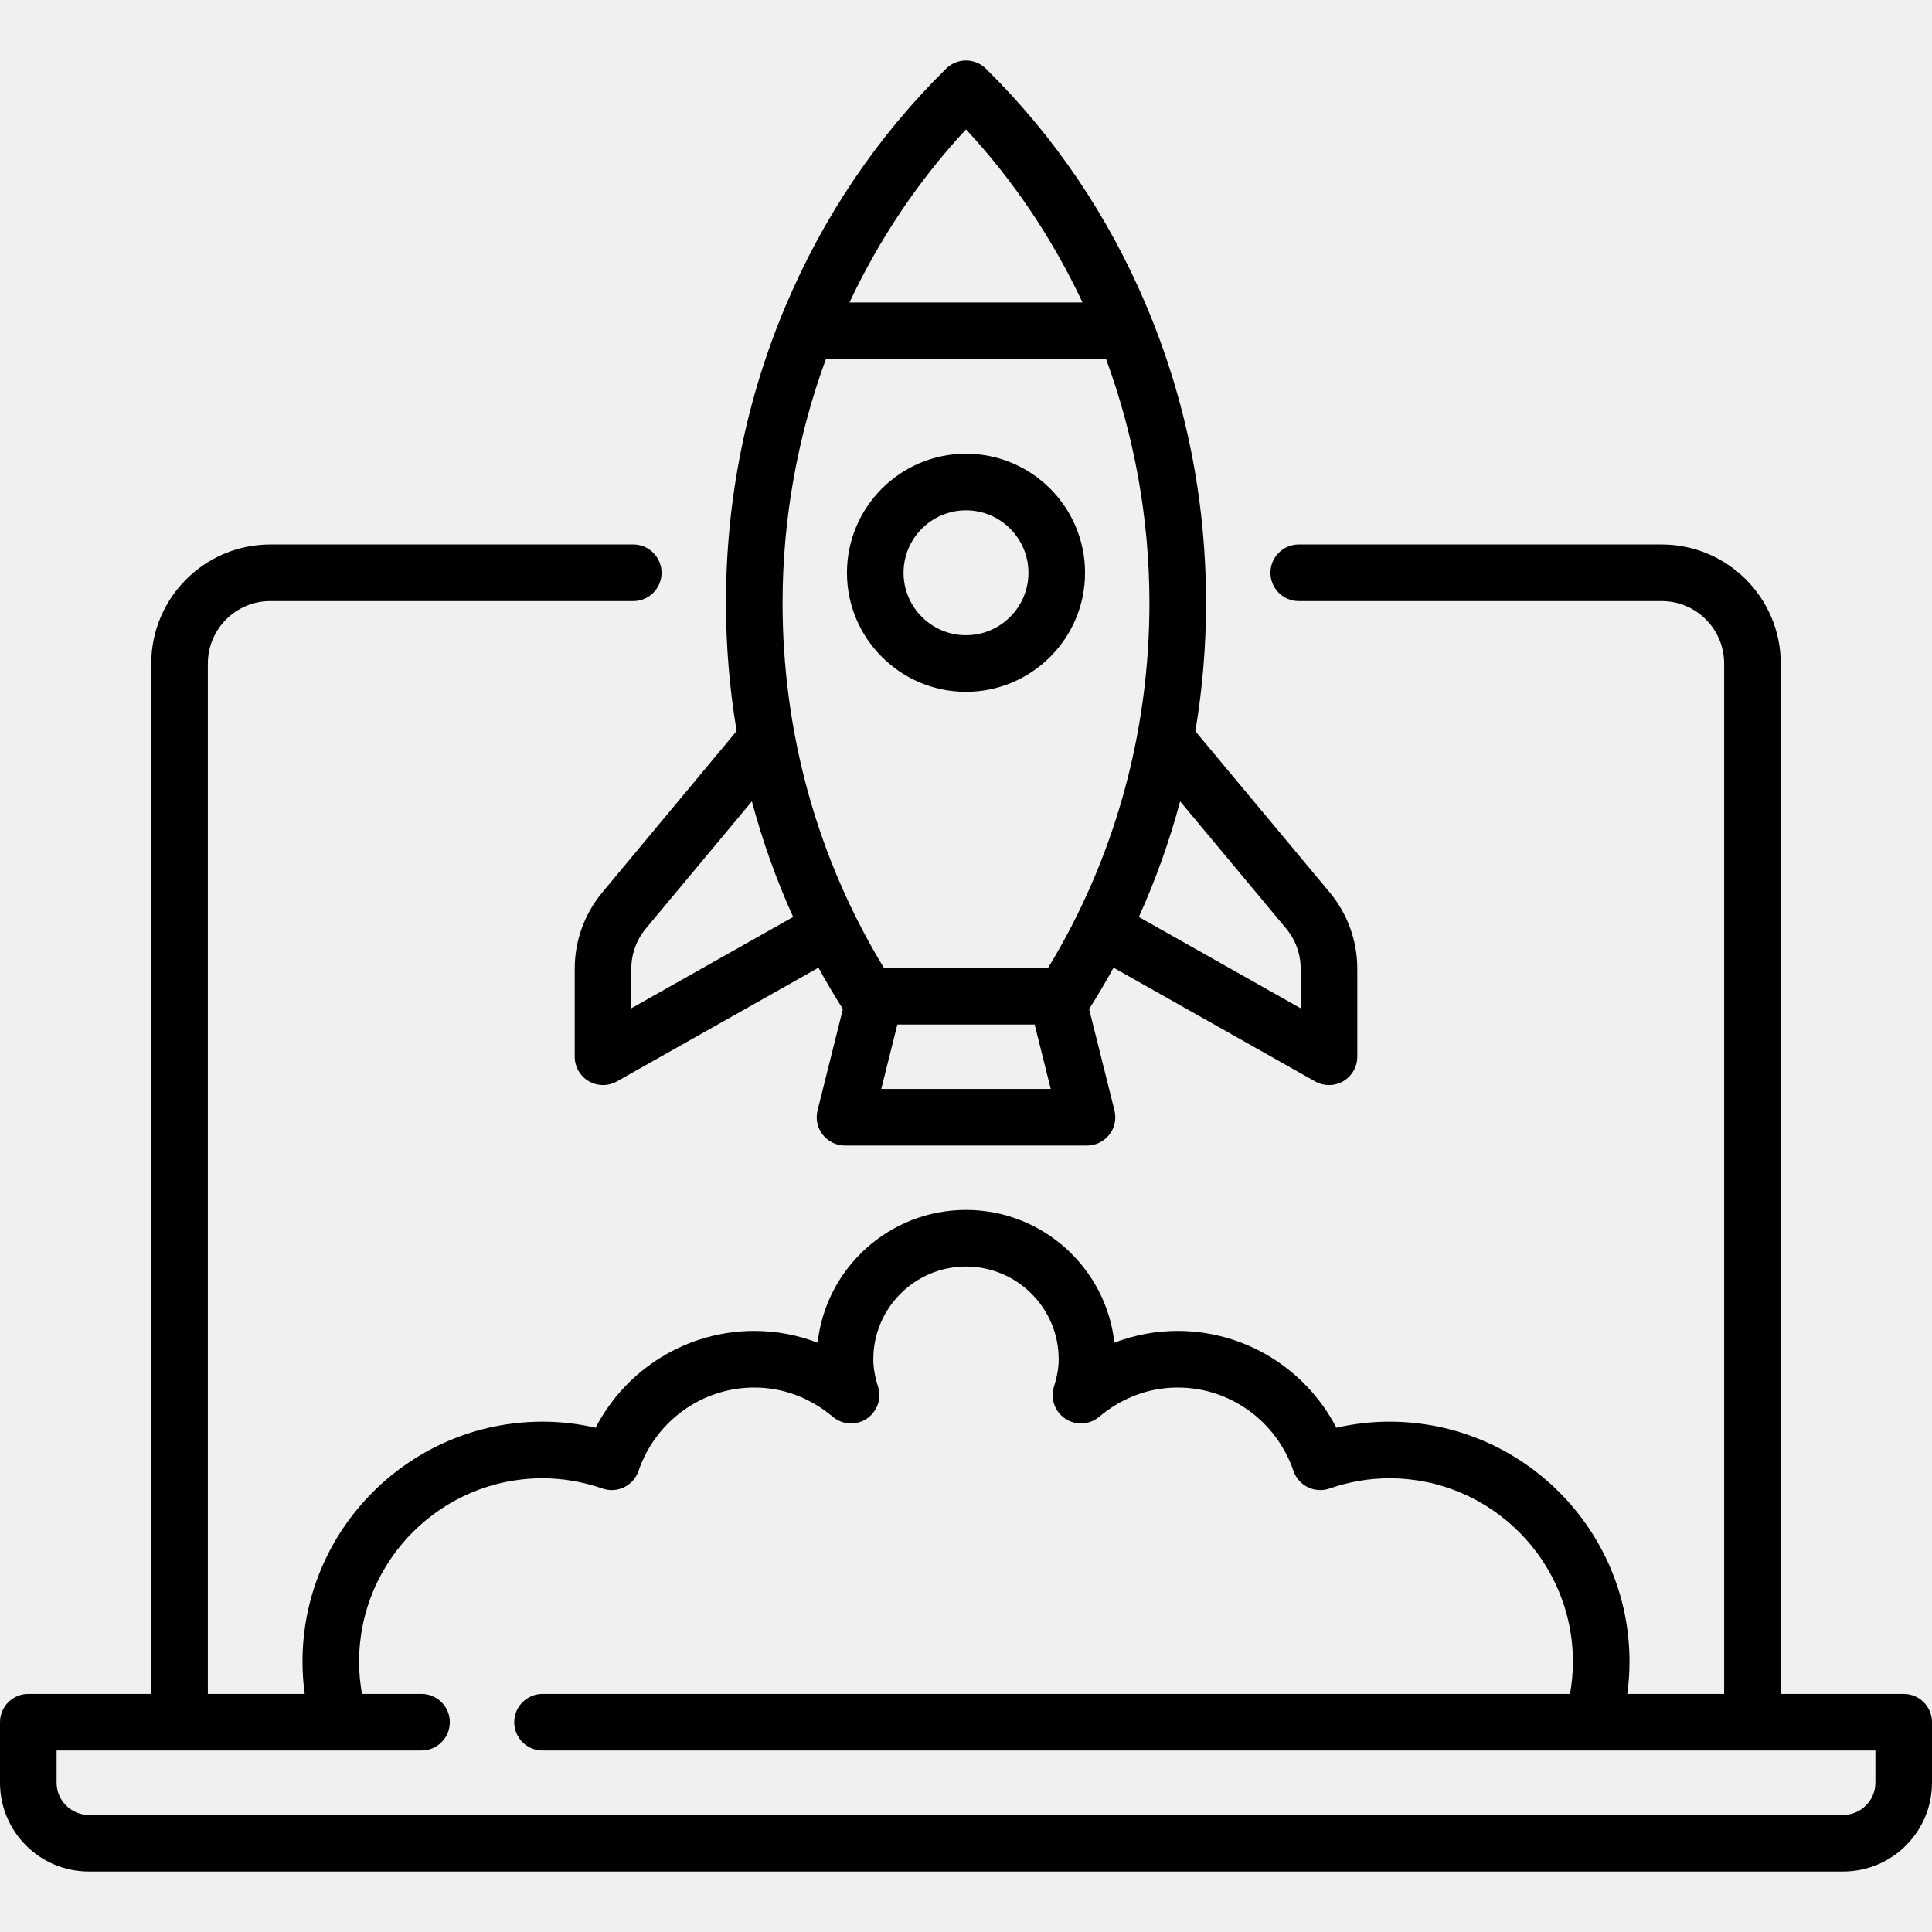
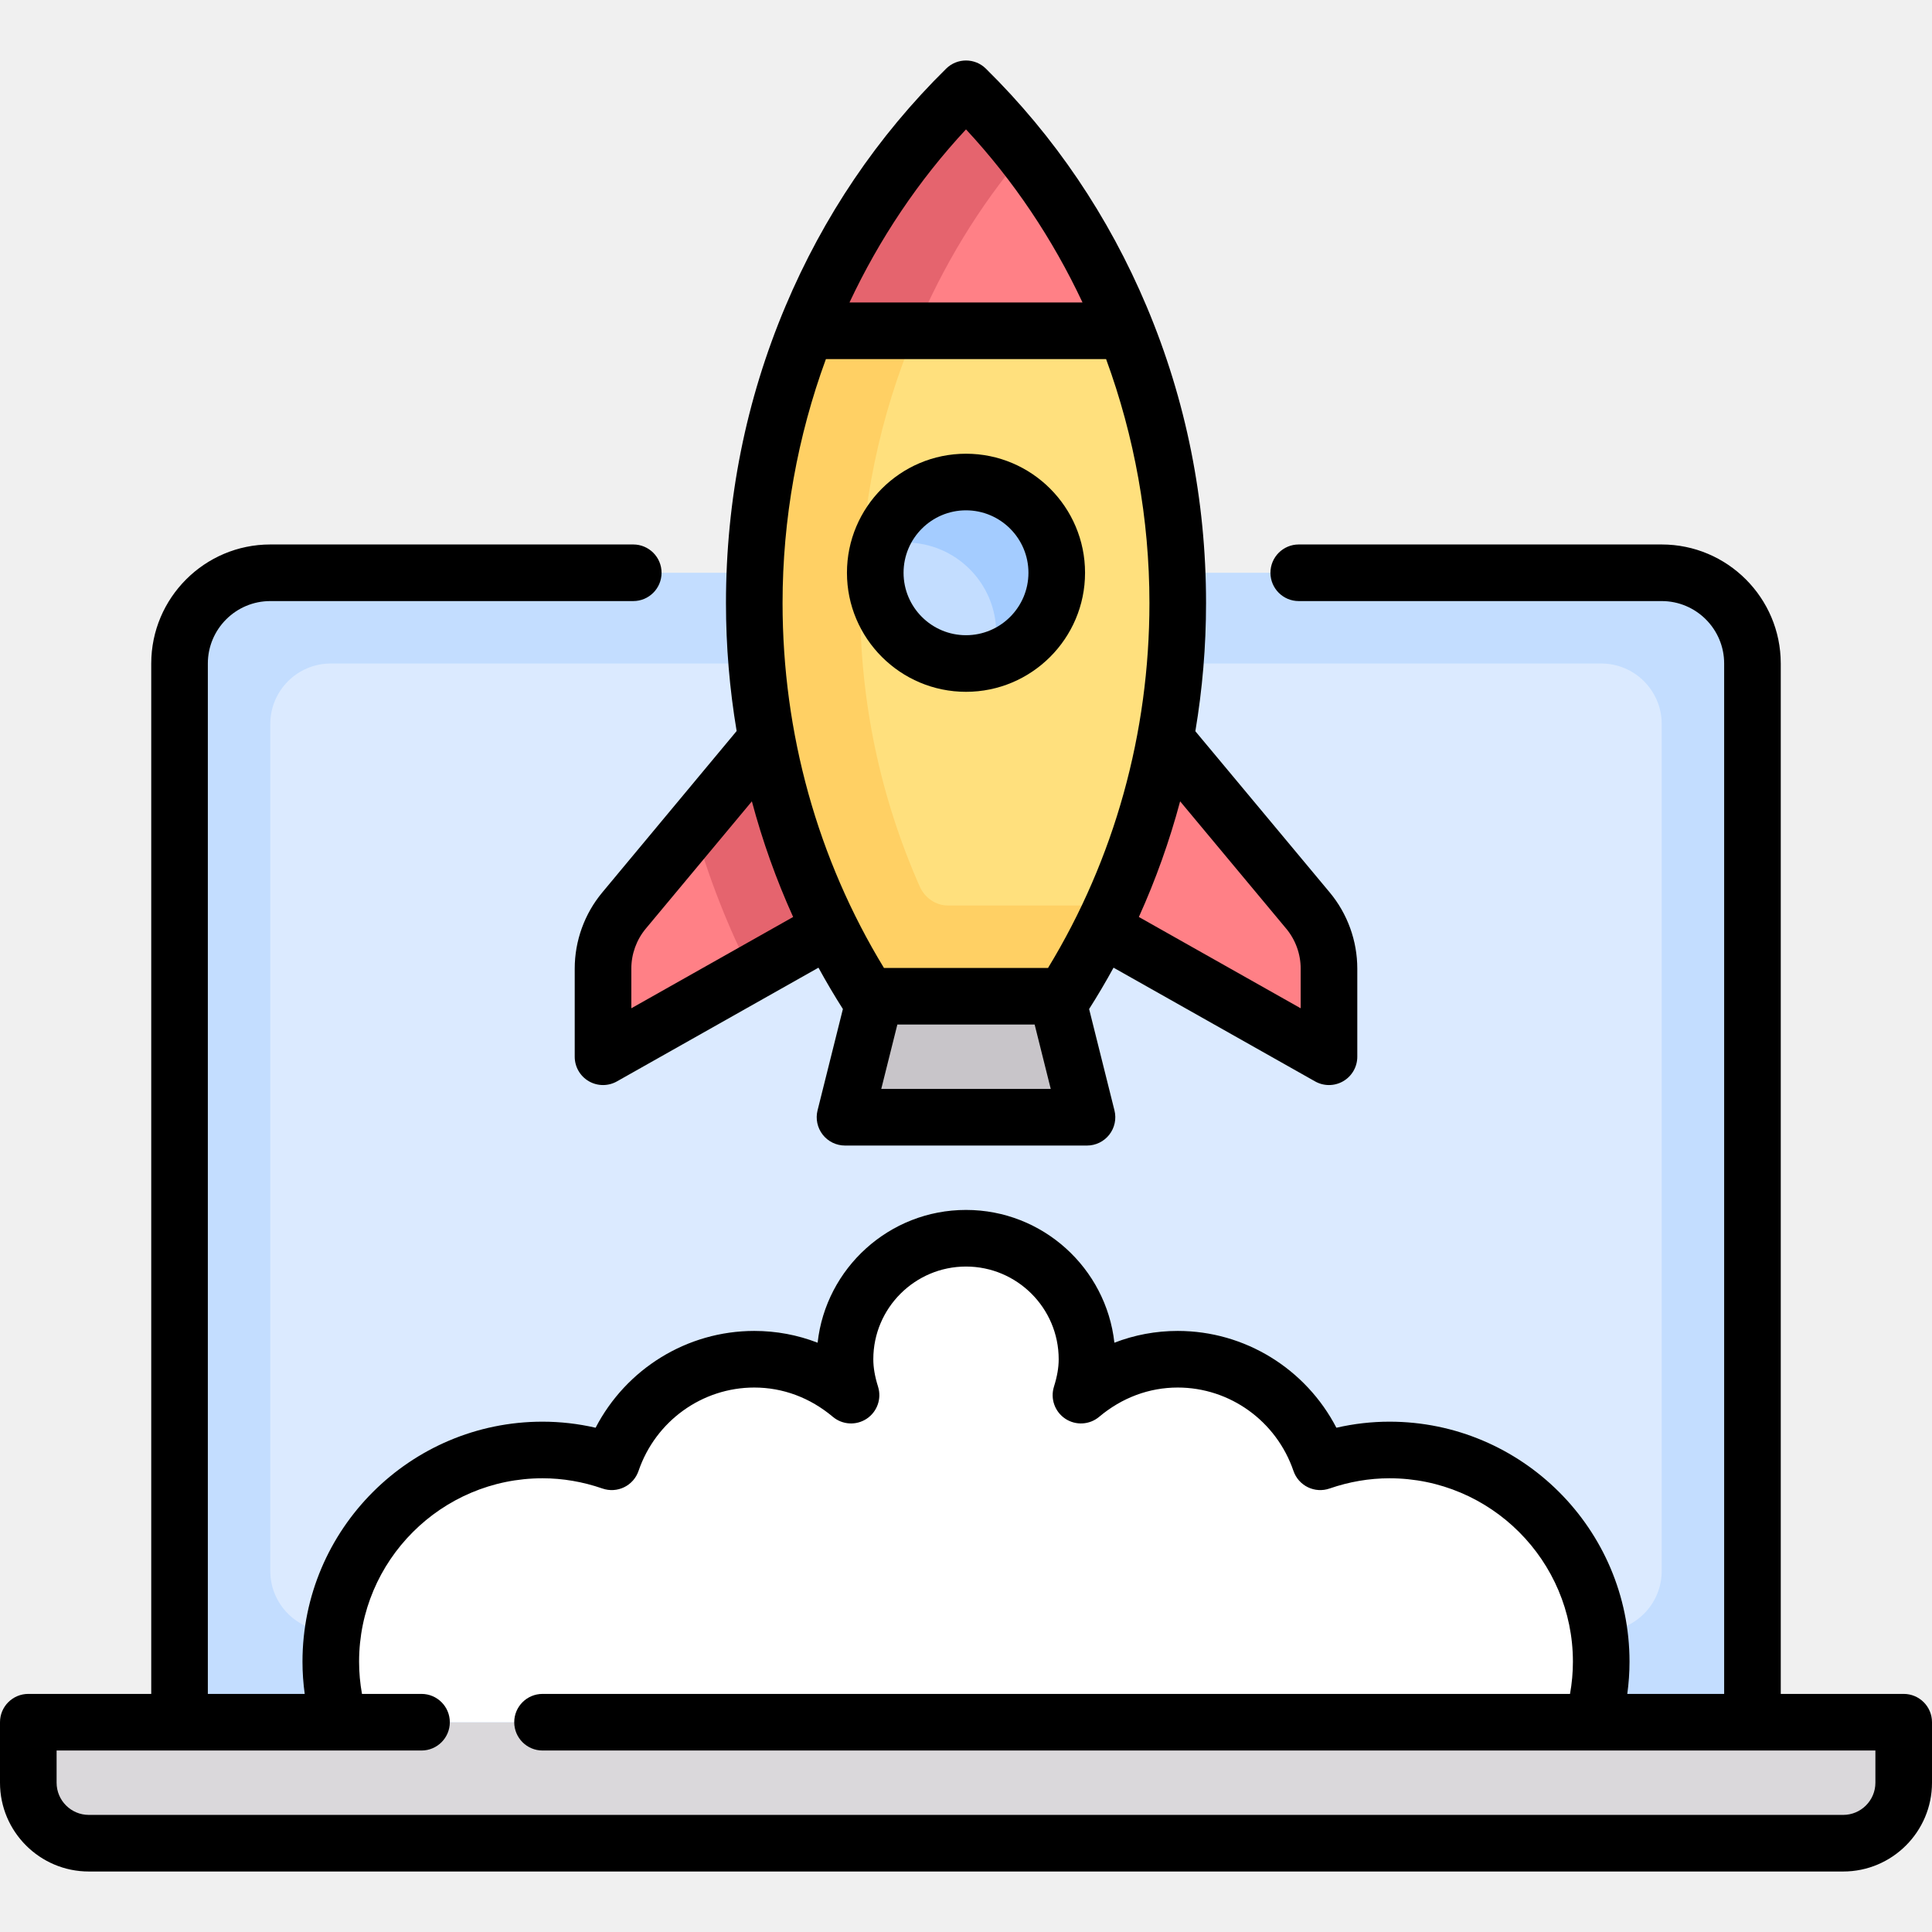
<svg xmlns="http://www.w3.org/2000/svg" id="Capa_1" enable-background="new 0 0 512 512" height="512" viewBox="0 0 512 512" width="512">
  <g>
-     <path d="m504.5 448.903h-32.581v-273.064c0-17.396-14.152-31.548-31.548-31.548h-96.19c-4.142 0-7.5 3.358-7.5 7.5s3.358 7.5 7.5 7.5h96.19c9.125 0 16.548 7.424 16.548 16.548v273.065h-25.671c.387-2.832.59-5.682.59-8.532 0-35.076-28.537-63.613-63.613-63.613-4.716 0-9.425.539-14.067 1.606-8.092-15.592-24.211-25.655-42.045-25.655-5.818 0-11.469 1.061-16.789 3.122-2.185-19.764-18.987-35.187-39.324-35.187s-37.139 15.423-39.324 35.187c-5.32-2.061-10.971-3.122-16.789-3.122-17.834 0-33.954 10.063-42.045 25.655-4.643-1.068-9.351-1.606-14.067-1.606-35.077 0-63.613 28.537-63.613 63.613 0 2.851.203 5.7.59 8.532h-25.671v-273.065c0-9.125 7.423-16.548 16.548-16.548h96.193c4.142 0 7.5-3.358 7.5-7.5s-3.358-7.5-7.5-7.5h-96.193c-17.396 0-31.548 14.153-31.548 31.548v273.065h-32.581c-4.142 0-7.5 3.358-7.5 7.5v16.032c0 12.976 10.557 23.532 23.532 23.532h464.936c12.976 0 23.532-10.557 23.532-23.532v-16.032c0-4.143-3.358-7.501-7.5-7.501zm-7.5 23.533c0 4.705-3.828 8.532-8.532 8.532h-464.936c-4.705 0-8.532-3.828-8.532-8.532v-8.532h96.707c4.142 0 7.5-3.358 7.5-7.5s-3.358-7.5-7.5-7.5h-15.778c-.509-2.827-.768-5.681-.768-8.532 0-26.805 21.808-48.613 48.613-48.613 5.339 0 10.685.914 15.89 2.716 1.885.653 3.951.528 5.744-.346 1.792-.875 3.162-2.427 3.808-4.314 4.521-13.221 16.847-22.104 30.672-22.104 7.581 0 14.781 2.683 20.823 7.76 2.551 2.143 6.209 2.347 8.982.5s3.995-5.301 3.001-8.48c-.858-2.746-1.258-5.059-1.258-7.28 0-13.545 11.02-24.564 24.564-24.564s24.564 11.02 24.564 24.564c0 2.221-.4 4.534-1.258 7.28-.994 3.18.229 6.634 3.001 8.48 2.773 1.846 6.431 1.643 8.982-.5 6.042-5.076 13.243-7.76 20.823-7.76 13.825 0 26.151 8.883 30.672 22.104.646 1.887 2.016 3.439 3.808 4.314 1.793.875 3.86 1 5.744.346 5.205-1.802 10.55-2.716 15.89-2.716 26.806 0 48.613 21.808 48.613 48.613 0 2.851-.26 5.705-.768 8.532h-272.294c-4.142 0-7.5 3.358-7.5 7.5s3.358 7.5 7.5 7.5h353.223z" />
-     <path d="m159.619 236.494c-4.715 5.658-7.312 12.831-7.312 20.197v23.358c0 2.666 1.416 5.132 3.718 6.477 1.168.682 2.475 1.023 3.782 1.023 1.271 0 2.542-.322 3.686-.968l53.41-30.137c2.035 3.716 4.193 7.372 6.472 10.961l-6.714 26.857c-.561 2.241-.057 4.614 1.364 6.435s3.602 2.885 5.912 2.885h64.129c2.31 0 4.49-1.064 5.912-2.885 1.421-1.82 1.925-4.194 1.364-6.435l-6.714-26.857c2.279-3.589 4.437-7.244 6.472-10.961l53.41 30.137c1.145.646 2.415.968 3.686.968 1.307 0 2.614-.342 3.782-1.023 2.302-1.344 3.718-3.81 3.718-6.477v-23.358c0-7.366-2.597-14.539-7.312-20.197l-35.604-42.711c1.875-11.141 2.835-22.5 2.835-33.976 0-27.351-5.295-53.789-15.738-78.578-10.072-23.908-24.409-45.118-42.613-63.041-2.919-2.874-7.604-2.874-10.523 0-18.204 17.922-32.541 39.132-42.613 63.041-10.443 24.79-15.738 51.227-15.738 78.578 0 11.458.957 22.8 2.826 33.924zm7.688 30.711v-10.514c0-3.864 1.362-7.626 3.835-10.594l28.112-33.734c2.809 10.508 6.46 20.756 10.936 30.646zm66.235 21.376 4.266-17.064h36.385l4.266 17.064zm107.316-42.484c2.473 2.968 3.835 6.73 3.835 10.594v10.514l-42.883-24.197c4.475-9.89 8.127-20.137 10.936-30.646zm-84.858-211.807c12.595 13.539 22.983 29.063 30.878 45.872h-61.756c7.895-16.809 18.283-32.333 30.878-45.872zm-37.128 60.871h74.255c7.499 20.445 11.485 42.364 11.485 64.645 0 34.488-9.278 67.833-26.872 96.71h-43.481c-17.594-28.877-26.872-62.222-26.872-96.71 0-22.281 3.987-44.199 11.485-64.645z" />
-     <path d="m287.548 151.79c0-17.396-14.152-31.548-31.548-31.548s-31.548 14.153-31.548 31.548 14.152 31.548 31.548 31.548 31.548-14.152 31.548-31.548zm-48.096 0c0-9.125 7.423-16.548 16.548-16.548s16.548 7.424 16.548 16.548-7.423 16.548-16.548 16.548-16.548-7.423-16.548-16.548z" />
+     <g>
+       <path d="m440.371 151.79h-368.742c-13.281 0-24.048 10.767-24.048 24.048v296.597h416.839v-296.596c-.001-13.282-10.767-24.049-24.049-24.049z" fill="#c3ddff" />
+       <path d="m424.339 432.355h-336.678c-8.854 0-16.032-7.178-16.032-16.032v-224.452c0-8.854 7.178-16.032 16.032-16.032h336.677c8.854 0 16.032 7.178 16.032 16.032v224.452c.001 8.854-7.177 16.032-16.031 16.032z" fill="#dbeaff" />
+       <path d="m207.903 191.871-42.307 49.358c-3.736 4.359-5.789 9.91-5.789 15.65v23.168l72.145-40.081z" fill="#ff8086" />
+       <path d="m199.24 258.141 32.711-18.173-24.048-48.097-23.774 27.737c3.763 13.315 8.865 26.187 15.111 38.533z" fill="#e5646e" />
+       <path d="m304.097 191.871 42.307 49.358c3.736 4.359 5.789 9.91 5.789 15.65v23.168l-72.145-40.081z" fill="#ff8086" />
+       <path d="m7.5 456.403v16.032c0 8.854 7.178 16.032 16.032 16.032h464.935c8.854 0 16.032-7.178 16.032-16.032v-16.032z" fill="#dad8db" />
+       <path d="m261.776 29.485c-3.083-3.325-8.47-3.325-11.553 0-31.051 33.487-50.336 79.444-50.336 130.322 0 38.704 11.205 74.525 30.215 104.21h51.796c19.01-29.685 30.215-65.506 30.215-104.21 0-50.879-19.286-96.835-50.337-130.322z" fill="#ffe07d" />
+       <path d="m251.205 239.968c-3.186 0-6.123-1.987-7.481-5.063-10.471-23.709-15.781-48.976-15.781-75.098 0-25.123 5.186-49.594 14.705-72.145h-29.028c-8.822 22.162-13.733 46.523-13.733 72.145 0 38.704 11.205 74.525 30.215 104.21h51.796c4.883-7.625 9.23-15.668 13.026-24.048h-3.956-39.763z" fill="#ffd064" />
+       <path d="m288.065 296.081h-64.13l6.167-32.065h51.796z" fill="#c8c5c9" />
+       <circle cx="256" cy="151.79" fill="#c3ddff" r="24.048" />
+       <path d="m213.619 87.661h84.761c-8.696-21.845-21.191-41.553-36.604-58.177-3.083-3.326-8.469-3.326-11.553 0-15.413 16.624-27.908 36.332-36.604 58.177z" fill="#ff8086" />
+       <path d="m242.661 87.661c7.28-17.285 16.868-33.061 28.632-46.903-3.052-3.874-6.182-7.678-9.516-11.274-3.083-3.326-8.469-3.326-11.553 0-15.414 16.623-27.909 36.331-36.604 58.177z" fill="#e5646e" />
+       <path d="m368.226 384.258c-6.433 0-12.589 1.136-18.345 3.129-5.393-15.768-20.174-27.178-37.768-27.178-9.812 0-18.681 3.664-25.648 9.518.946-3.026 1.6-6.18 1.6-9.518 0-17.709-14.355-32.065-32.065-32.065s-32.065 14.356-32.065 32.065c0 3.337.654 6.492 1.6 9.518-6.967-5.854-15.837-9.518-25.648-9.518-17.594 0-32.376 11.41-37.768 27.178-5.756-1.993-11.912-3.129-18.345-3.129-30.99 0-56.113 25.122-56.113 56.113 0 5.575.841 10.949 2.354 16.032h331.969c1.514-5.083 2.354-10.457 2.354-16.032.001-30.991-25.122-56.113-56.112-56.113z" fill="#fff" />
+       <path d="m256 127.742c-10.87 0-19.946 7.258-22.925 17.156 2.198-.661 4.48-1.124 6.893-1.124 13.282 0 24.048 10.767 24.048 24.048 0 2.413-.463 4.695-1.123 6.892 9.898-2.978 17.156-12.055 17.156-22.925-.001-13.28-10.767-24.047-24.049-24.047z" fill="#a4ccff" />
+     </g>
+     <g>
+       <path d="m504.5 448.903h-32.581v-273.064c0-17.396-14.152-31.548-31.548-31.548h-96.19c-4.142 0-7.5 3.358-7.5 7.5s3.358 7.5 7.5 7.5h96.19c9.125 0 16.548 7.424 16.548 16.548v273.065h-25.671c.387-2.832.59-5.682.59-8.532 0-35.076-28.537-63.613-63.613-63.613-4.716 0-9.425.539-14.067 1.606-8.092-15.592-24.211-25.655-42.045-25.655-5.818 0-11.469 1.061-16.789 3.122-2.185-19.764-18.987-35.187-39.324-35.187s-37.139 15.423-39.324 35.187c-5.32-2.061-10.971-3.122-16.789-3.122-17.834 0-33.954 10.063-42.045 25.655-4.643-1.068-9.351-1.606-14.067-1.606-35.077 0-63.613 28.537-63.613 63.613 0 2.851.203 5.7.59 8.532h-25.671v-273.065c0-9.125 7.423-16.548 16.548-16.548h96.193c4.142 0 7.5-3.358 7.5-7.5s-3.358-7.5-7.5-7.5h-96.193c-17.396 0-31.548 14.153-31.548 31.548v273.065h-32.581c-4.142 0-7.5 3.358-7.5 7.5v16.032c0 12.976 10.557 23.532 23.532 23.532h464.936c12.976 0 23.532-10.557 23.532-23.532v-16.032c0-4.143-3.358-7.501-7.5-7.501zm-7.5 23.533c0 4.705-3.828 8.532-8.532 8.532h-464.936c-4.705 0-8.532-3.828-8.532-8.532v-8.532h96.707c4.142 0 7.5-3.358 7.5-7.5s-3.358-7.5-7.5-7.5h-15.778c-.509-2.827-.768-5.681-.768-8.532 0-26.805 21.808-48.613 48.613-48.613 5.339 0 10.685.914 15.89 2.716 1.885.653 3.951.528 5.744-.346 1.792-.875 3.162-2.427 3.808-4.314 4.521-13.221 16.847-22.104 30.672-22.104 7.581 0 14.781 2.683 20.823 7.76 2.551 2.143 6.209 2.347 8.982.5s3.995-5.301 3.001-8.48c-.858-2.746-1.258-5.059-1.258-7.28 0-13.545 11.02-24.564 24.564-24.564s24.564 11.02 24.564 24.564c0 2.221-.4 4.534-1.258 7.28-.994 3.18.229 6.634 3.001 8.48 2.773 1.846 6.431 1.643 8.982-.5 6.042-5.076 13.243-7.76 20.823-7.76 13.825 0 26.151 8.883 30.672 22.104.646 1.887 2.016 3.439 3.808 4.314 1.793.875 3.86 1 5.744.346 5.205-1.802 10.55-2.716 15.89-2.716 26.806 0 48.613 21.808 48.613 48.613 0 2.851-.26 5.705-.768 8.532h-272.294c-4.142 0-7.5 3.358-7.5 7.5s3.358 7.5 7.5 7.5h353.223z" />
+       <path d="m159.619 236.494c-4.715 5.658-7.312 12.831-7.312 20.197v23.358c0 2.666 1.416 5.132 3.718 6.477 1.168.682 2.475 1.023 3.782 1.023 1.271 0 2.542-.322 3.686-.968l53.41-30.137c2.035 3.716 4.193 7.372 6.472 10.961l-6.714 26.857c-.561 2.241-.057 4.614 1.364 6.435s3.602 2.885 5.912 2.885h64.129c2.31 0 4.49-1.064 5.912-2.885 1.421-1.82 1.925-4.194 1.364-6.435l-6.714-26.857c2.279-3.589 4.437-7.244 6.472-10.961l53.41 30.137c1.145.646 2.415.968 3.686.968 1.307 0 2.614-.342 3.782-1.023 2.302-1.344 3.718-3.81 3.718-6.477v-23.358c0-7.366-2.597-14.539-7.312-20.197l-35.604-42.711c1.875-11.141 2.835-22.5 2.835-33.976 0-27.351-5.295-53.789-15.738-78.578-10.072-23.908-24.409-45.118-42.613-63.041-2.919-2.874-7.604-2.874-10.523 0-18.204 17.922-32.541 39.132-42.613 63.041-10.443 24.79-15.738 51.227-15.738 78.578 0 11.458.957 22.8 2.826 33.924zm7.688 30.711v-10.514c0-3.864 1.362-7.626 3.835-10.594l28.112-33.734c2.809 10.508 6.46 20.756 10.936 30.646zm66.235 21.376 4.266-17.064h36.385l4.266 17.064zm107.316-42.484c2.473 2.968 3.835 6.73 3.835 10.594v10.514l-42.883-24.197c4.475-9.89 8.127-20.137 10.936-30.646zm-84.858-211.807c12.595 13.539 22.983 29.063 30.878 45.872h-61.756c7.895-16.809 18.283-32.333 30.878-45.872zm-37.128 60.871h74.255c7.499 20.445 11.485 42.364 11.485 64.645 0 34.488-9.278 67.833-26.872 96.71h-43.481c-17.594-28.877-26.872-62.222-26.872-96.71 0-22.281 3.987-44.199 11.485-64.645z" />
+       <path d="m287.548 151.79c0-17.396-14.152-31.548-31.548-31.548s-31.548 14.153-31.548 31.548 14.152 31.548 31.548 31.548 31.548-14.152 31.548-31.548zm-48.096 0c0-9.125 7.423-16.548 16.548-16.548s16.548 7.424 16.548 16.548-7.423 16.548-16.548 16.548-16.548-7.423-16.548-16.548z" />
+     </g>
  </g>
</svg>
